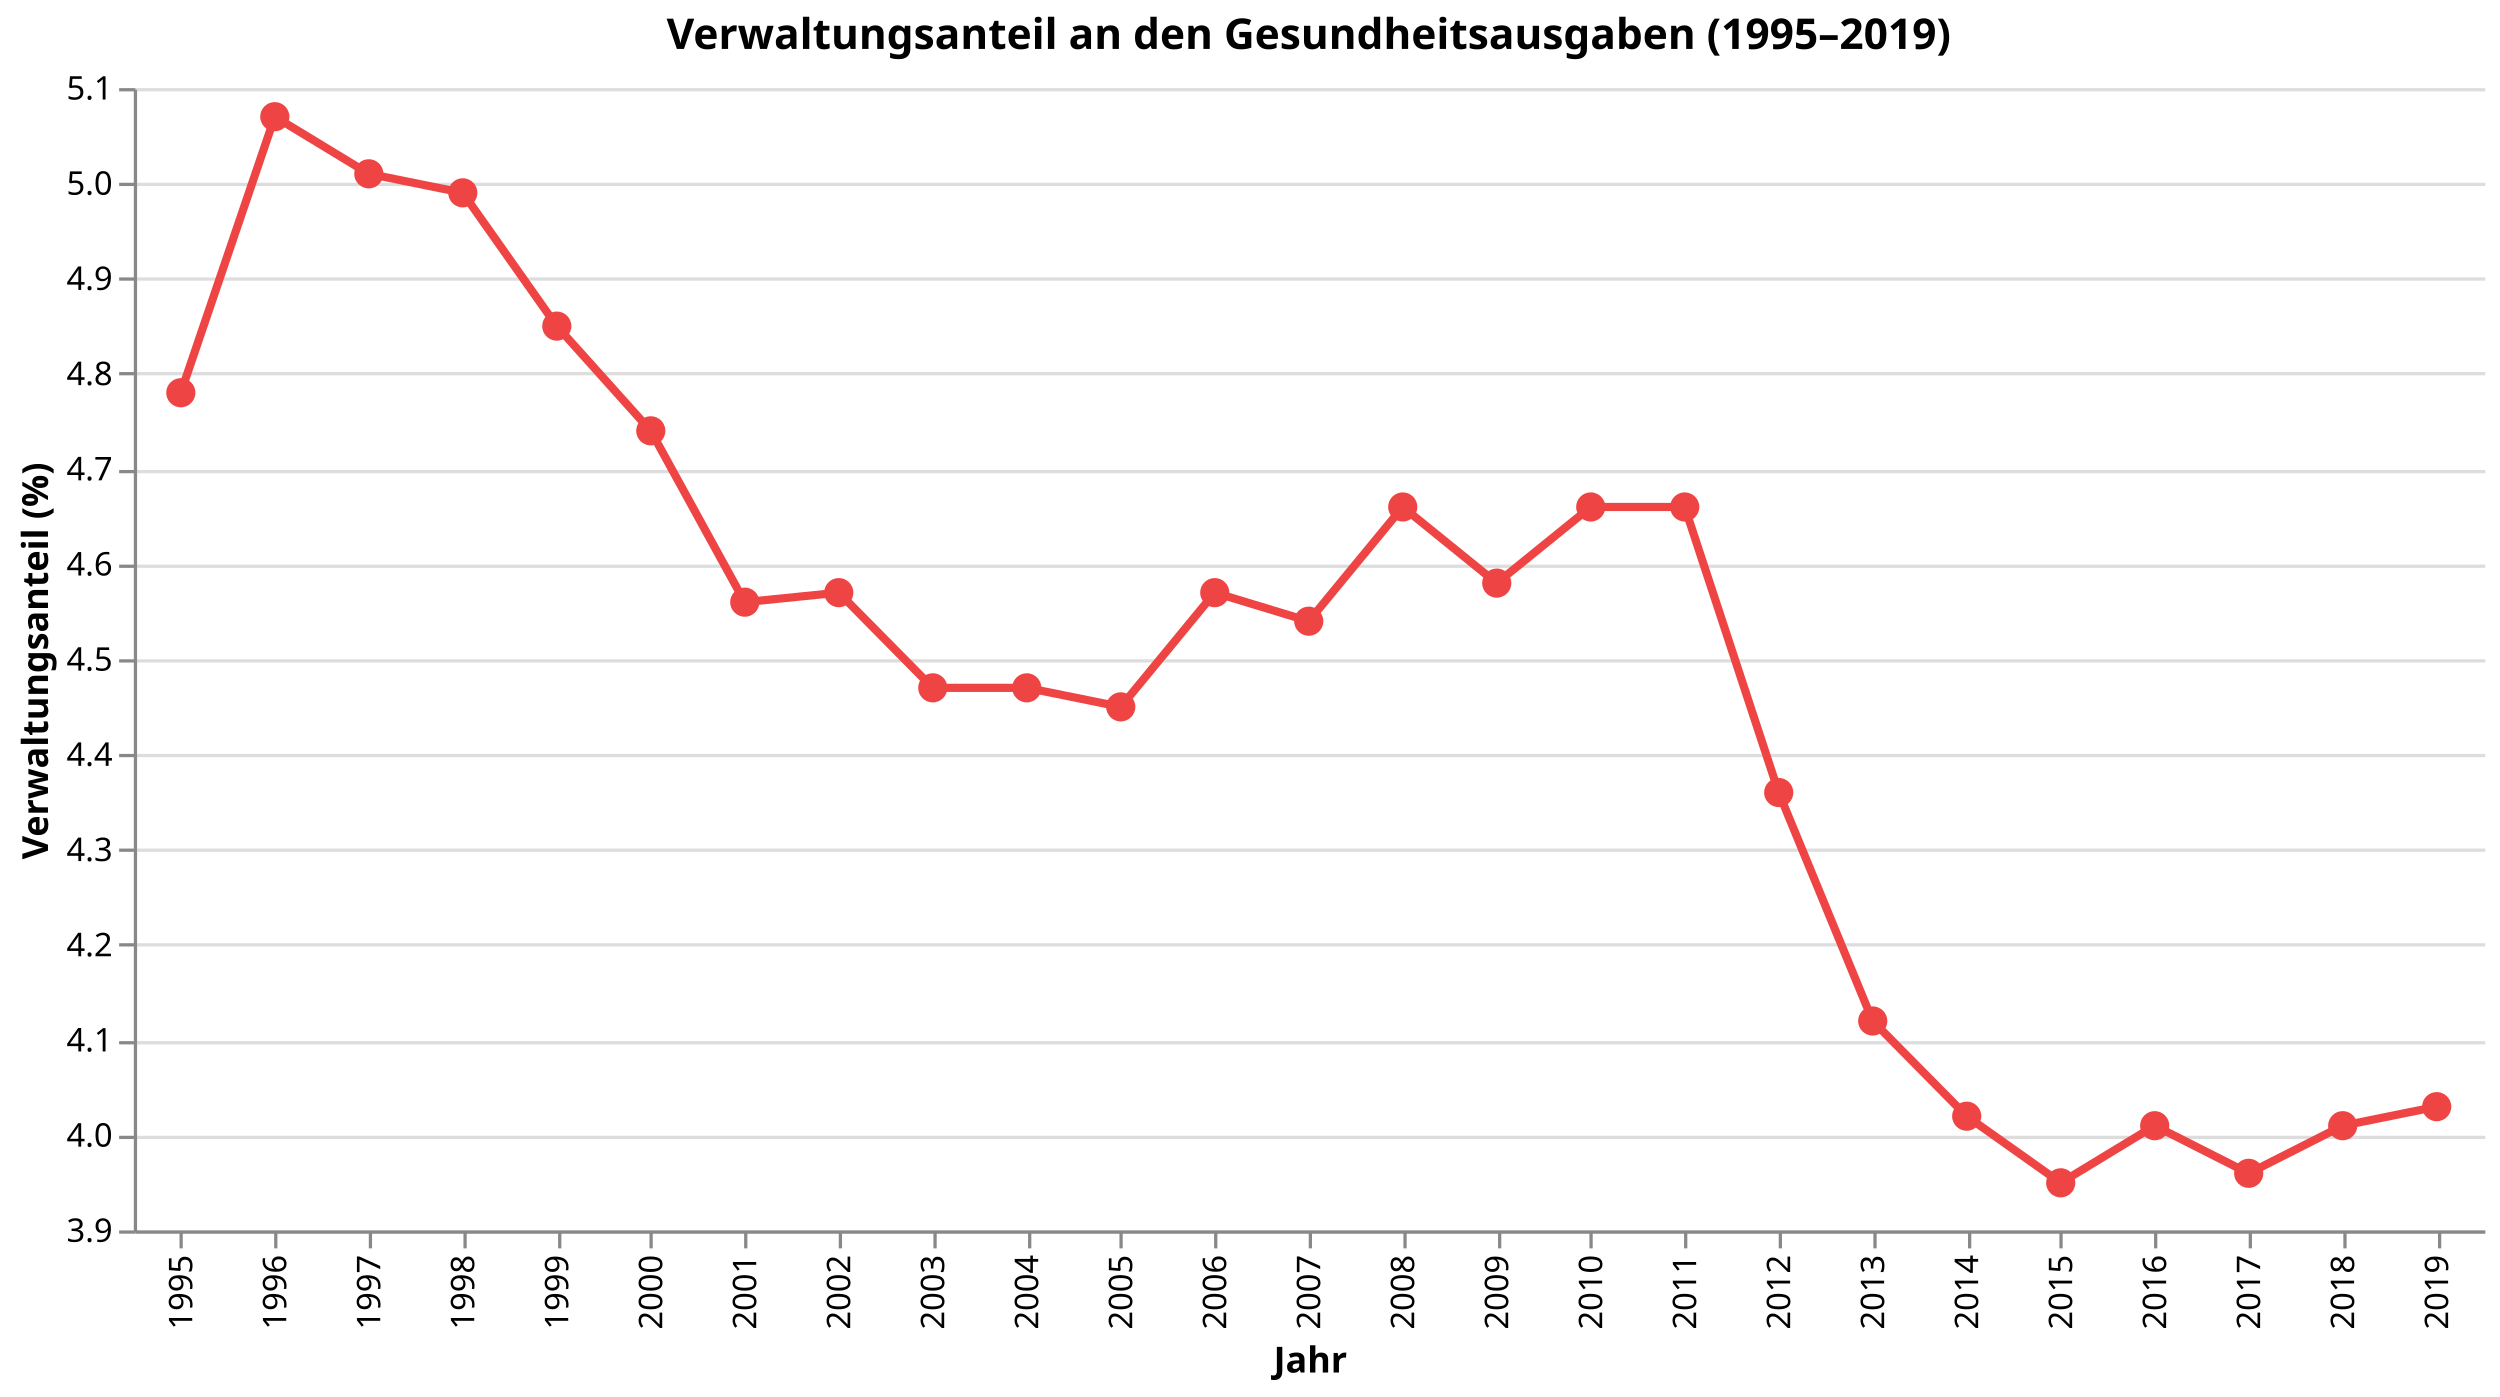
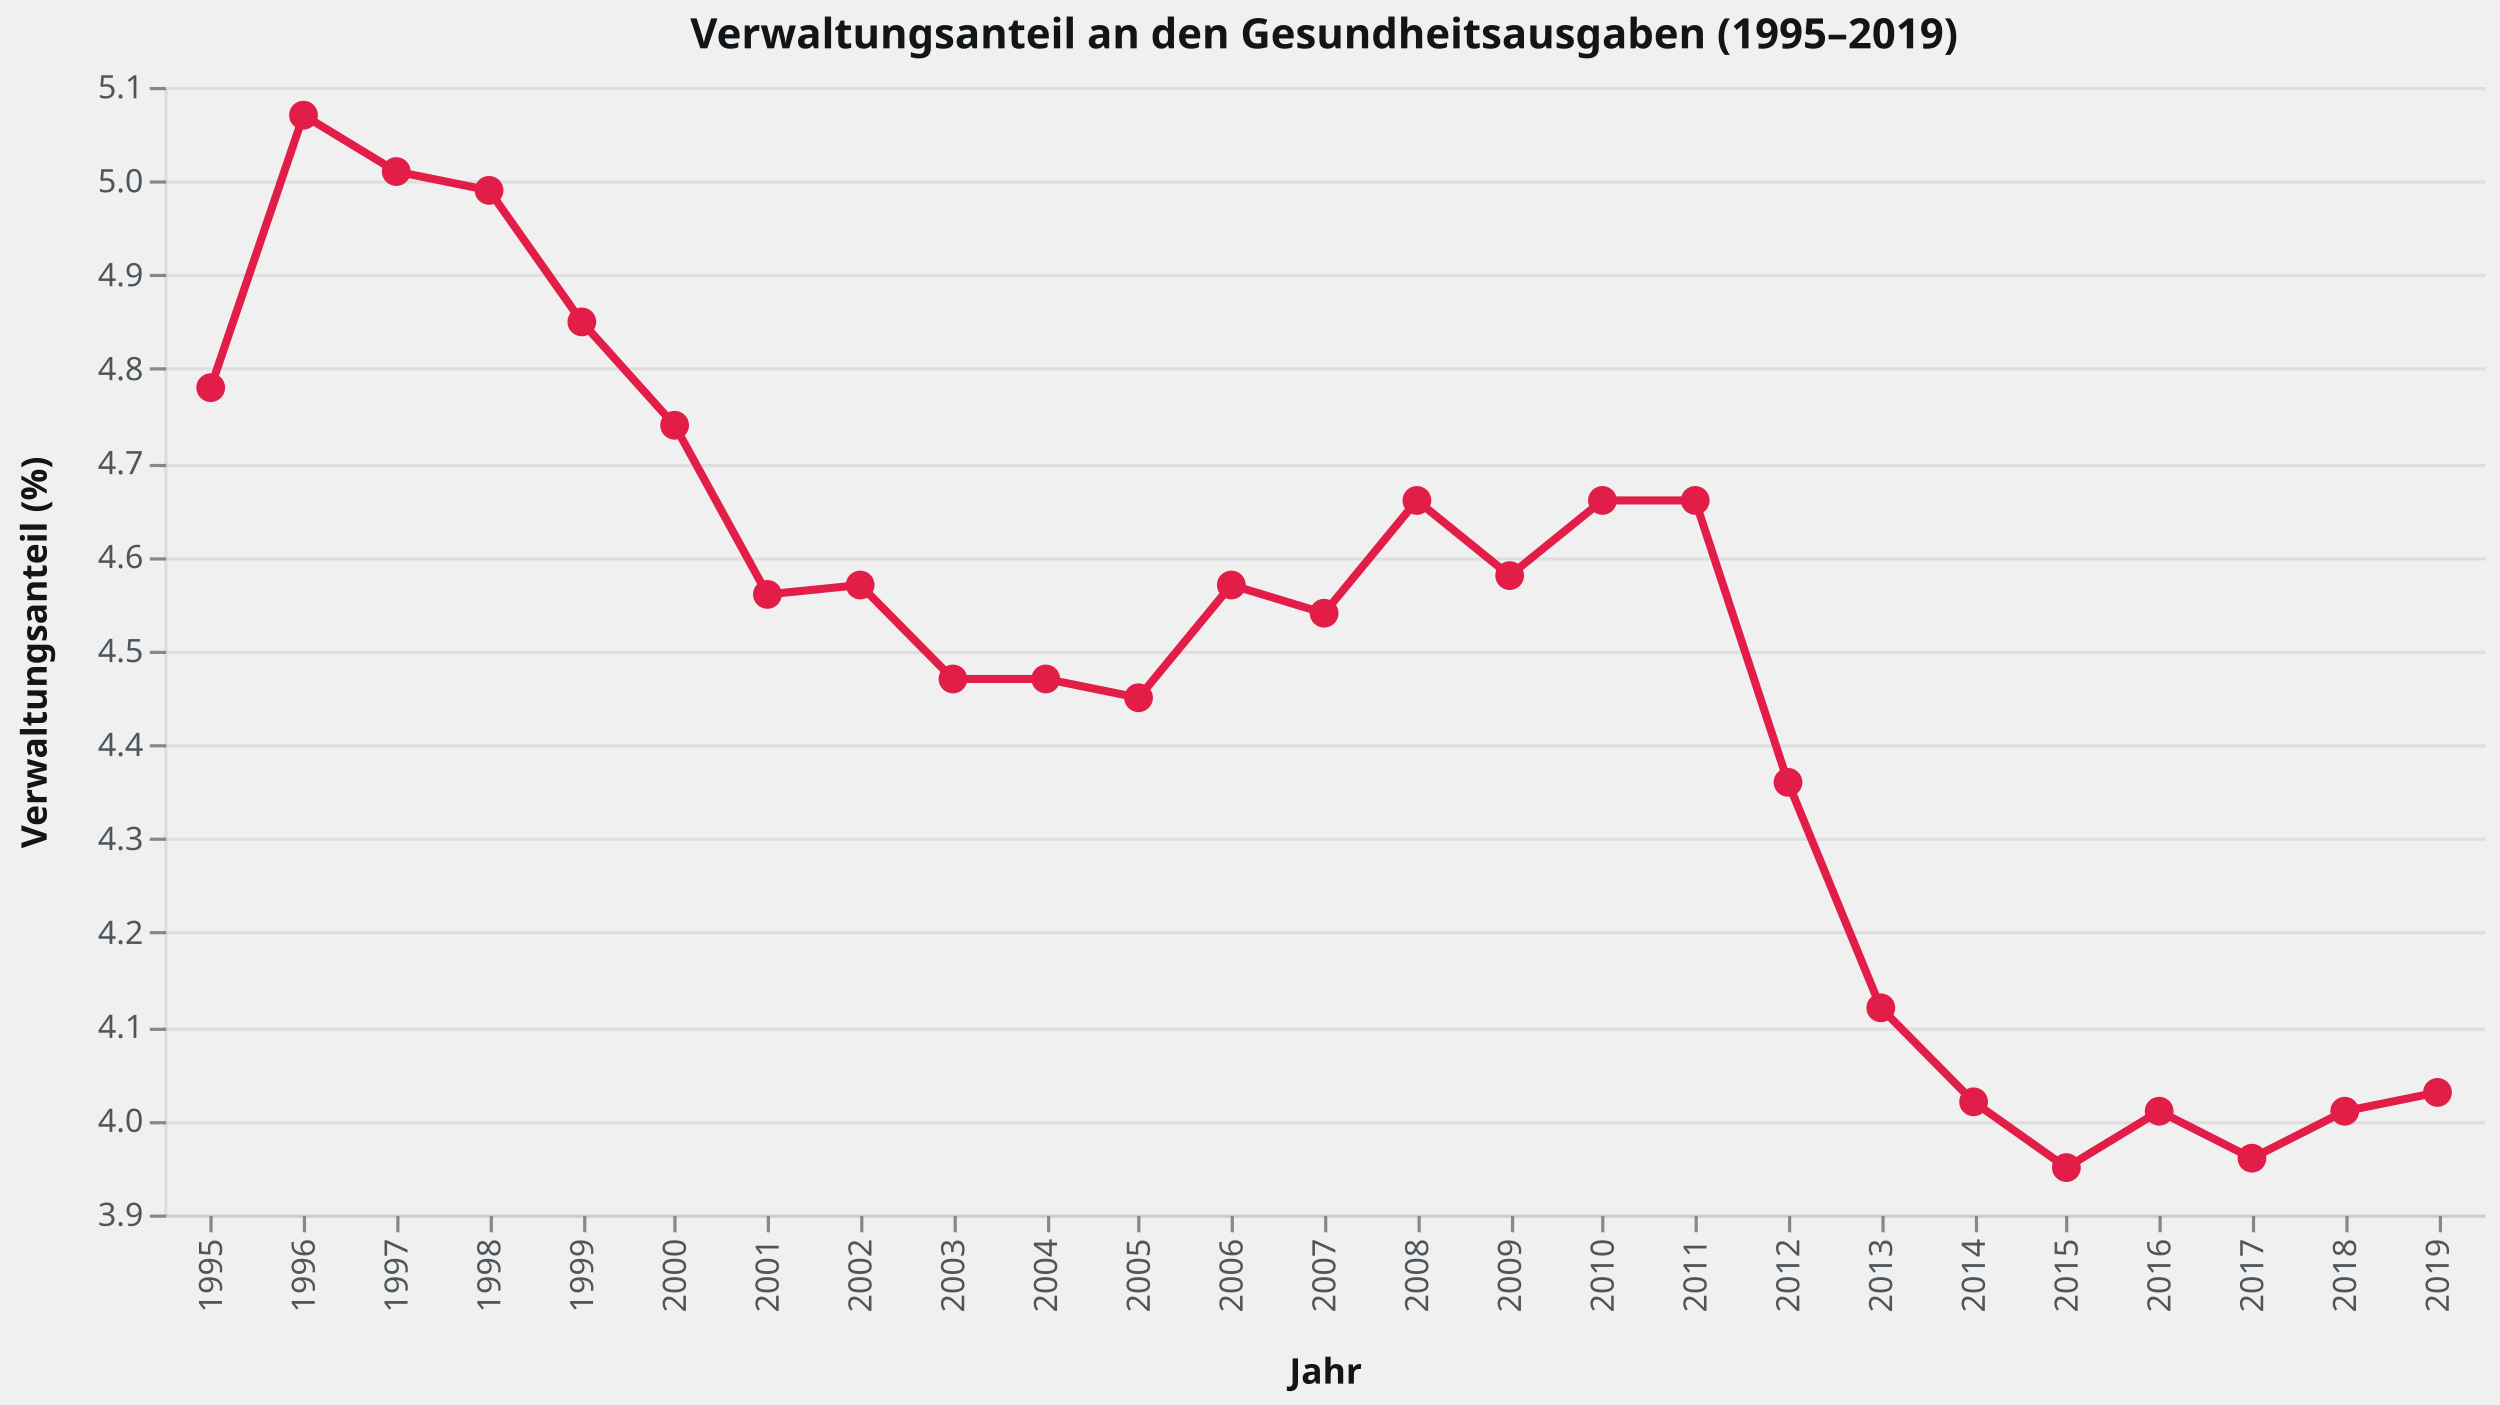
- <svg xmlns="http://www.w3.org/2000/svg" version="1.1" class="marks" width="766" height="428" viewBox="0 0 766 428">
-   <rect width="766" height="428" fill="white" />
-   <g fill="none" stroke-miterlimit="10" transform="translate(41,27)">
+ <svg xmlns="http://www.w3.org/2000/svg" version="1.1" class="marks" width="776" height="436" viewBox="0 0 776 436">
+   <g fill="none" stroke-miterlimit="10" transform="translate(51,27)">
    <g class="mark-group role-frame root" role="graphics-object" aria-roledescription="group mark container">
      <g transform="translate(0,0)">
        <path class="background" aria-hidden="true" d="M0.5,0.5h720v350h-720Z" />
        <g>
          <g class="mark-group role-axis" aria-hidden="true">
            <g transform="translate(0.5,0.5)">
              <path class="background" aria-hidden="true" d="M0,0h0v0h0Z" pointer-events="none" />
              <g>
                <g class="mark-rule role-axis-grid" pointer-events="none">
-                   <line transform="translate(0,350)" x2="720" y2="0" stroke="#ddd" stroke-width="1" opacity="1" />
-                   <line transform="translate(0,321)" x2="720" y2="0" stroke="#ddd" stroke-width="1" opacity="1" />
-                   <line transform="translate(0,292)" x2="720" y2="0" stroke="#ddd" stroke-width="1" opacity="1" />
-                   <line transform="translate(0,262)" x2="720" y2="0" stroke="#ddd" stroke-width="1" opacity="1" />
-                   <line transform="translate(0,233)" x2="720" y2="0" stroke="#ddd" stroke-width="1" opacity="1" />
-                   <line transform="translate(0,204)" x2="720" y2="0" stroke="#ddd" stroke-width="1" opacity="1" />
-                   <line transform="translate(0,175)" x2="720" y2="0" stroke="#ddd" stroke-width="1" opacity="1" />
-                   <line transform="translate(0,146)" x2="720" y2="0" stroke="#ddd" stroke-width="1" opacity="1" />
-                   <line transform="translate(0,117)" x2="720" y2="0" stroke="#ddd" stroke-width="1" opacity="1" />
-                   <line transform="translate(0,87)" x2="720" y2="0" stroke="#ddd" stroke-width="1" opacity="1" />
-                   <line transform="translate(0,58)" x2="720" y2="0" stroke="#ddd" stroke-width="1" opacity="1" />
-                   <line transform="translate(0,29)" x2="720" y2="0" stroke="#ddd" stroke-width="1" opacity="1" />
-                   <line transform="translate(0,0)" x2="720" y2="0" stroke="#ddd" stroke-width="1" opacity="1" />
+                   <line transform="translate(0,350)" x2="720" y2="0" stroke="rgba(18,21,23,0.08)" stroke-width="1" opacity="1" />
+                   <line transform="translate(0,321)" x2="720" y2="0" stroke="rgba(18,21,23,0.08)" stroke-width="1" opacity="1" />
+                   <line transform="translate(0,292)" x2="720" y2="0" stroke="rgba(18,21,23,0.08)" stroke-width="1" opacity="1" />
+                   <line transform="translate(0,262)" x2="720" y2="0" stroke="rgba(18,21,23,0.08)" stroke-width="1" opacity="1" />
+                   <line transform="translate(0,233)" x2="720" y2="0" stroke="rgba(18,21,23,0.08)" stroke-width="1" opacity="1" />
+                   <line transform="translate(0,204)" x2="720" y2="0" stroke="rgba(18,21,23,0.08)" stroke-width="1" opacity="1" />
+                   <line transform="translate(0,175)" x2="720" y2="0" stroke="rgba(18,21,23,0.08)" stroke-width="1" opacity="1" />
+                   <line transform="translate(0,146)" x2="720" y2="0" stroke="rgba(18,21,23,0.08)" stroke-width="1" opacity="1" />
+                   <line transform="translate(0,117)" x2="720" y2="0" stroke="rgba(18,21,23,0.08)" stroke-width="1" opacity="1" />
+                   <line transform="translate(0,87)" x2="720" y2="0" stroke="rgba(18,21,23,0.08)" stroke-width="1" opacity="1" />
+                   <line transform="translate(0,58)" x2="720" y2="0" stroke="rgba(18,21,23,0.08)" stroke-width="1" opacity="1" />
+                   <line transform="translate(0,29)" x2="720" y2="0" stroke="rgba(18,21,23,0.08)" stroke-width="1" opacity="1" />
+                   <line transform="translate(0,0)" x2="720" y2="0" stroke="rgba(18,21,23,0.08)" stroke-width="1" opacity="1" />
                </g>
              </g>
              <path class="foreground" aria-hidden="true" d="" pointer-events="none" display="none" />
            </g>
          </g>
          <g class="mark-group role-axis" role="graphics-symbol" aria-roledescription="axis" aria-label="X-axis titled 'Jahr' for a discrete scale with 25 values: 1995, 1996, 1997, 1998, 1999, ending with 2019">
            <g transform="translate(0.5,350.5)">
              <path class="background" aria-hidden="true" d="M0,0h0v0h0Z" pointer-events="none" />
              <g>
                <g class="mark-rule role-axis-tick" pointer-events="none">
                  <line transform="translate(14,0)" x2="0" y2="5" stroke="#888" stroke-width="1" opacity="1" />
                  <line transform="translate(43,0)" x2="0" y2="5" stroke="#888" stroke-width="1" opacity="1" />
                  <line transform="translate(72,0)" x2="0" y2="5" stroke="#888" stroke-width="1" opacity="1" />
                  <line transform="translate(101,0)" x2="0" y2="5" stroke="#888" stroke-width="1" opacity="1" />
                  <line transform="translate(130,0)" x2="0" y2="5" stroke="#888" stroke-width="1" opacity="1" />
                  <line transform="translate(158,0)" x2="0" y2="5" stroke="#888" stroke-width="1" opacity="1" />
                  <line transform="translate(187,0)" x2="0" y2="5" stroke="#888" stroke-width="1" opacity="1" />
                  <line transform="translate(216,0)" x2="0" y2="5" stroke="#888" stroke-width="1" opacity="1" />
                  <line transform="translate(245,0)" x2="0" y2="5" stroke="#888" stroke-width="1" opacity="1" />
                  <line transform="translate(274,0)" x2="0" y2="5" stroke="#888" stroke-width="1" opacity="1" />
                  <line transform="translate(302,0)" x2="0" y2="5" stroke="#888" stroke-width="1" opacity="1" />
                  <line transform="translate(331,0)" x2="0" y2="5" stroke="#888" stroke-width="1" opacity="1" />
                  <line transform="translate(360,0)" x2="0" y2="5" stroke="#888" stroke-width="1" opacity="1" />
                  <line transform="translate(389,0)" x2="0" y2="5" stroke="#888" stroke-width="1" opacity="1" />
                  <line transform="translate(418,0)" x2="0" y2="5" stroke="#888" stroke-width="1" opacity="1" />
                  <line transform="translate(446,0)" x2="0" y2="5" stroke="#888" stroke-width="1" opacity="1" />
                  <line transform="translate(475,0)" x2="0" y2="5" stroke="#888" stroke-width="1" opacity="1" />
                  <line transform="translate(504,0)" x2="0" y2="5" stroke="#888" stroke-width="1" opacity="1" />
                  <line transform="translate(533,0)" x2="0" y2="5" stroke="#888" stroke-width="1" opacity="1" />
                  <line transform="translate(562,0)" x2="0" y2="5" stroke="#888" stroke-width="1" opacity="1" />
                  <line transform="translate(590,0)" x2="0" y2="5" stroke="#888" stroke-width="1" opacity="1" />
                  <line transform="translate(619,0)" x2="0" y2="5" stroke="#888" stroke-width="1" opacity="1" />
                  <line transform="translate(648,0)" x2="0" y2="5" stroke="#888" stroke-width="1" opacity="1" />
                  <line transform="translate(677,0)" x2="0" y2="5" stroke="#888" stroke-width="1" opacity="1" />
                  <line transform="translate(706,0)" x2="0" y2="5" stroke="#888" stroke-width="1" opacity="1" />
                </g>
                <g class="mark-text role-axis-label" pointer-events="none">
-                   <text text-anchor="end" transform="translate(14.4,7) rotate(270) translate(0,3)" font-family="Switzer, system-ui, sans-serif" font-size="10px" fill="#000" opacity="1">1995</text>
-                   <text text-anchor="end" transform="translate(43.2,7) rotate(270) translate(0,3)" font-family="Switzer, system-ui, sans-serif" font-size="10px" fill="#000" opacity="1">1996</text>
-                   <text text-anchor="end" transform="translate(72,7) rotate(270) translate(0,3)" font-family="Switzer, system-ui, sans-serif" font-size="10px" fill="#000" opacity="1">1997</text>
-                   <text text-anchor="end" transform="translate(100.8,7) rotate(270) translate(0,3)" font-family="Switzer, system-ui, sans-serif" font-size="10px" fill="#000" opacity="1">1998</text>
-                   <text text-anchor="end" transform="translate(129.6,7) rotate(270) translate(0,3)" font-family="Switzer, system-ui, sans-serif" font-size="10px" fill="#000" opacity="1">1999</text>
-                   <text text-anchor="end" transform="translate(158.4,7) rotate(270) translate(0,3)" font-family="Switzer, system-ui, sans-serif" font-size="10px" fill="#000" opacity="1">2000</text>
-                   <text text-anchor="end" transform="translate(187.2,7) rotate(270) translate(0,3)" font-family="Switzer, system-ui, sans-serif" font-size="10px" fill="#000" opacity="1">2001</text>
-                   <text text-anchor="end" transform="translate(216,7) rotate(270) translate(0,3)" font-family="Switzer, system-ui, sans-serif" font-size="10px" fill="#000" opacity="1">2002</text>
-                   <text text-anchor="end" transform="translate(244.8,7) rotate(270) translate(0,3)" font-family="Switzer, system-ui, sans-serif" font-size="10px" fill="#000" opacity="1">2003</text>
-                   <text text-anchor="end" transform="translate(273.6,7) rotate(270) translate(0,3)" font-family="Switzer, system-ui, sans-serif" font-size="10px" fill="#000" opacity="1">2004</text>
-                   <text text-anchor="end" transform="translate(302.4,7) rotate(270) translate(0,3)" font-family="Switzer, system-ui, sans-serif" font-size="10px" fill="#000" opacity="1">2005</text>
-                   <text text-anchor="end" transform="translate(331.2,7) rotate(270) translate(0,3)" font-family="Switzer, system-ui, sans-serif" font-size="10px" fill="#000" opacity="1">2006</text>
-                   <text text-anchor="end" transform="translate(360,7) rotate(270) translate(0,3)" font-family="Switzer, system-ui, sans-serif" font-size="10px" fill="#000" opacity="1">2007</text>
-                   <text text-anchor="end" transform="translate(388.8,7) rotate(270) translate(0,3)" font-family="Switzer, system-ui, sans-serif" font-size="10px" fill="#000" opacity="1">2008</text>
-                   <text text-anchor="end" transform="translate(417.6,7) rotate(270) translate(0,3)" font-family="Switzer, system-ui, sans-serif" font-size="10px" fill="#000" opacity="1">2009</text>
-                   <text text-anchor="end" transform="translate(446.4,7) rotate(270) translate(0,3)" font-family="Switzer, system-ui, sans-serif" font-size="10px" fill="#000" opacity="1">2010</text>
-                   <text text-anchor="end" transform="translate(475.2,7) rotate(270) translate(0,3)" font-family="Switzer, system-ui, sans-serif" font-size="10px" fill="#000" opacity="1">2011</text>
-                   <text text-anchor="end" transform="translate(504,7) rotate(270) translate(0,3)" font-family="Switzer, system-ui, sans-serif" font-size="10px" fill="#000" opacity="1">2012</text>
-                   <text text-anchor="end" transform="translate(532.8,7) rotate(270) translate(0,3)" font-family="Switzer, system-ui, sans-serif" font-size="10px" fill="#000" opacity="1">2013</text>
-                   <text text-anchor="end" transform="translate(561.6,7) rotate(270) translate(0,3)" font-family="Switzer, system-ui, sans-serif" font-size="10px" fill="#000" opacity="1">2014</text>
-                   <text text-anchor="end" transform="translate(590.4,7) rotate(270) translate(0,3)" font-family="Switzer, system-ui, sans-serif" font-size="10px" fill="#000" opacity="1">2015</text>
-                   <text text-anchor="end" transform="translate(619.2,7) rotate(270) translate(0,3)" font-family="Switzer, system-ui, sans-serif" font-size="10px" fill="#000" opacity="1">2016</text>
-                   <text text-anchor="end" transform="translate(648,7) rotate(270) translate(0,3)" font-family="Switzer, system-ui, sans-serif" font-size="10px" fill="#000" opacity="1">2017</text>
-                   <text text-anchor="end" transform="translate(676.8,7) rotate(270) translate(0,3)" font-family="Switzer, system-ui, sans-serif" font-size="10px" fill="#000" opacity="1">2018</text>
-                   <text text-anchor="end" transform="translate(705.6,7) rotate(270) translate(0,3)" font-family="Switzer, system-ui, sans-serif" font-size="10px" fill="#000" opacity="1">2019</text>
+                   <text text-anchor="end" transform="translate(14.4,7) rotate(270) translate(0,3)" font-family="Switzer, system-ui, sans-serif" font-size="10px" fill="#4f565b" opacity="1">1995</text>
+                   <text text-anchor="end" transform="translate(43.2,7) rotate(270) translate(0,3)" font-family="Switzer, system-ui, sans-serif" font-size="10px" fill="#4f565b" opacity="1">1996</text>
+                   <text text-anchor="end" transform="translate(72,7) rotate(270) translate(0,3)" font-family="Switzer, system-ui, sans-serif" font-size="10px" fill="#4f565b" opacity="1">1997</text>
+                   <text text-anchor="end" transform="translate(100.8,7) rotate(270) translate(0,3)" font-family="Switzer, system-ui, sans-serif" font-size="10px" fill="#4f565b" opacity="1">1998</text>
+                   <text text-anchor="end" transform="translate(129.6,7) rotate(270) translate(0,3)" font-family="Switzer, system-ui, sans-serif" font-size="10px" fill="#4f565b" opacity="1">1999</text>
+                   <text text-anchor="end" transform="translate(158.4,7) rotate(270) translate(0,3)" font-family="Switzer, system-ui, sans-serif" font-size="10px" fill="#4f565b" opacity="1">2000</text>
+                   <text text-anchor="end" transform="translate(187.2,7) rotate(270) translate(0,3)" font-family="Switzer, system-ui, sans-serif" font-size="10px" fill="#4f565b" opacity="1">2001</text>
+                   <text text-anchor="end" transform="translate(216,7) rotate(270) translate(0,3)" font-family="Switzer, system-ui, sans-serif" font-size="10px" fill="#4f565b" opacity="1">2002</text>
+                   <text text-anchor="end" transform="translate(244.8,7) rotate(270) translate(0,3)" font-family="Switzer, system-ui, sans-serif" font-size="10px" fill="#4f565b" opacity="1">2003</text>
+                   <text text-anchor="end" transform="translate(273.6,7) rotate(270) translate(0,3)" font-family="Switzer, system-ui, sans-serif" font-size="10px" fill="#4f565b" opacity="1">2004</text>
+                   <text text-anchor="end" transform="translate(302.4,7) rotate(270) translate(0,3)" font-family="Switzer, system-ui, sans-serif" font-size="10px" fill="#4f565b" opacity="1">2005</text>
+                   <text text-anchor="end" transform="translate(331.2,7) rotate(270) translate(0,3)" font-family="Switzer, system-ui, sans-serif" font-size="10px" fill="#4f565b" opacity="1">2006</text>
+                   <text text-anchor="end" transform="translate(360,7) rotate(270) translate(0,3)" font-family="Switzer, system-ui, sans-serif" font-size="10px" fill="#4f565b" opacity="1">2007</text>
+                   <text text-anchor="end" transform="translate(388.8,7) rotate(270) translate(0,3)" font-family="Switzer, system-ui, sans-serif" font-size="10px" fill="#4f565b" opacity="1">2008</text>
+                   <text text-anchor="end" transform="translate(417.6,7) rotate(270) translate(0,3)" font-family="Switzer, system-ui, sans-serif" font-size="10px" fill="#4f565b" opacity="1">2009</text>
+                   <text text-anchor="end" transform="translate(446.4,7) rotate(270) translate(0,3)" font-family="Switzer, system-ui, sans-serif" font-size="10px" fill="#4f565b" opacity="1">2010</text>
+                   <text text-anchor="end" transform="translate(475.2,7) rotate(270) translate(0,3)" font-family="Switzer, system-ui, sans-serif" font-size="10px" fill="#4f565b" opacity="1">2011</text>
+                   <text text-anchor="end" transform="translate(504,7) rotate(270) translate(0,3)" font-family="Switzer, system-ui, sans-serif" font-size="10px" fill="#4f565b" opacity="1">2012</text>
+                   <text text-anchor="end" transform="translate(532.8,7) rotate(270) translate(0,3)" font-family="Switzer, system-ui, sans-serif" font-size="10px" fill="#4f565b" opacity="1">2013</text>
+                   <text text-anchor="end" transform="translate(561.6,7) rotate(270) translate(0,3)" font-family="Switzer, system-ui, sans-serif" font-size="10px" fill="#4f565b" opacity="1">2014</text>
+                   <text text-anchor="end" transform="translate(590.4,7) rotate(270) translate(0,3)" font-family="Switzer, system-ui, sans-serif" font-size="10px" fill="#4f565b" opacity="1">2015</text>
+                   <text text-anchor="end" transform="translate(619.2,7) rotate(270) translate(0,3)" font-family="Switzer, system-ui, sans-serif" font-size="10px" fill="#4f565b" opacity="1">2016</text>
+                   <text text-anchor="end" transform="translate(648,7) rotate(270) translate(0,3)" font-family="Switzer, system-ui, sans-serif" font-size="10px" fill="#4f565b" opacity="1">2017</text>
+                   <text text-anchor="end" transform="translate(676.8,7) rotate(270) translate(0,3)" font-family="Switzer, system-ui, sans-serif" font-size="10px" fill="#4f565b" opacity="1">2018</text>
+                   <text text-anchor="end" transform="translate(705.6,7) rotate(270) translate(0,3)" font-family="Switzer, system-ui, sans-serif" font-size="10px" fill="#4f565b" opacity="1">2019</text>
                </g>
                <g class="mark-rule role-axis-domain" pointer-events="none">
-                   <line transform="translate(0,0)" x2="720" y2="0" stroke="#888" stroke-width="1" opacity="1" />
+                   <line transform="translate(0,0)" x2="720" y2="0" stroke="rgba(0,0,0,0.08)" stroke-width="1" opacity="1" />
                </g>
                <g class="mark-text role-axis-title" pointer-events="none">
-                   <text text-anchor="middle" transform="translate(360,43.04)" font-family="Switzer, system-ui, sans-serif" font-size="11px" font-weight="bold" fill="#000" opacity="1">Jahr</text>
+                   <text text-anchor="middle" transform="translate(360,52)" font-family="Switzer, system-ui, sans-serif" font-size="11px" font-weight="bold" fill="#121517" opacity="1">Jahr</text>
                </g>
              </g>
              <path class="foreground" aria-hidden="true" d="" pointer-events="none" display="none" />
            </g>
          </g>
          <g class="mark-group role-axis" role="graphics-symbol" aria-roledescription="axis" aria-label="Y-axis titled 'Verwaltungsanteil (%)' for a linear scale with values from 3.9 to 5.1">
            <g transform="translate(0.5,0.5)">
              <path class="background" aria-hidden="true" d="M0,0h0v0h0Z" pointer-events="none" />
              <g>
                <g class="mark-rule role-axis-tick" pointer-events="none">
                  <line transform="translate(0,350)" x2="-5" y2="0" stroke="#888" stroke-width="1" opacity="1" />
                  <line transform="translate(0,321)" x2="-5" y2="0" stroke="#888" stroke-width="1" opacity="1" />
                  <line transform="translate(0,292)" x2="-5" y2="0" stroke="#888" stroke-width="1" opacity="1" />
                  <line transform="translate(0,262)" x2="-5" y2="0" stroke="#888" stroke-width="1" opacity="1" />
                  <line transform="translate(0,233)" x2="-5" y2="0" stroke="#888" stroke-width="1" opacity="1" />
                  <line transform="translate(0,204)" x2="-5" y2="0" stroke="#888" stroke-width="1" opacity="1" />
                  <line transform="translate(0,175)" x2="-5" y2="0" stroke="#888" stroke-width="1" opacity="1" />
                  <line transform="translate(0,146)" x2="-5" y2="0" stroke="#888" stroke-width="1" opacity="1" />
                  <line transform="translate(0,117)" x2="-5" y2="0" stroke="#888" stroke-width="1" opacity="1" />
                  <line transform="translate(0,87)" x2="-5" y2="0" stroke="#888" stroke-width="1" opacity="1" />
                  <line transform="translate(0,58)" x2="-5" y2="0" stroke="#888" stroke-width="1" opacity="1" />
                  <line transform="translate(0,29)" x2="-5" y2="0" stroke="#888" stroke-width="1" opacity="1" />
                  <line transform="translate(0,0)" x2="-5" y2="0" stroke="#888" stroke-width="1" opacity="1" />
                </g>
                <g class="mark-text role-axis-label" pointer-events="none">
-                   <text text-anchor="end" transform="translate(-7,353)" font-family="Switzer, system-ui, sans-serif" font-size="10px" fill="#000" opacity="1">3.9</text>
-                   <text text-anchor="end" transform="translate(-7,323.8333)" font-family="Switzer, system-ui, sans-serif" font-size="10px" fill="#000" opacity="1">4.0</text>
-                   <text text-anchor="end" transform="translate(-7,294.6667)" font-family="Switzer, system-ui, sans-serif" font-size="10px" fill="#000" opacity="1">4.1</text>
-                   <text text-anchor="end" transform="translate(-7,265.5)" font-family="Switzer, system-ui, sans-serif" font-size="10px" fill="#000" opacity="1">4.2</text>
-                   <text text-anchor="end" transform="translate(-7,236.3333)" font-family="Switzer, system-ui, sans-serif" font-size="10px" fill="#000" opacity="1">4.3</text>
-                   <text text-anchor="end" transform="translate(-7,207.1667)" font-family="Switzer, system-ui, sans-serif" font-size="10px" fill="#000" opacity="1">4.4</text>
-                   <text text-anchor="end" transform="translate(-7,178)" font-family="Switzer, system-ui, sans-serif" font-size="10px" fill="#000" opacity="1">4.5</text>
-                   <text text-anchor="end" transform="translate(-7,148.8333)" font-family="Switzer, system-ui, sans-serif" font-size="10px" fill="#000" opacity="1">4.6</text>
-                   <text text-anchor="end" transform="translate(-7,119.6667)" font-family="Switzer, system-ui, sans-serif" font-size="10px" fill="#000" opacity="1">4.7</text>
-                   <text text-anchor="end" transform="translate(-7,90.5)" font-family="Switzer, system-ui, sans-serif" font-size="10px" fill="#000" opacity="1">4.8</text>
-                   <text text-anchor="end" transform="translate(-7,61.33333)" font-family="Switzer, system-ui, sans-serif" font-size="10px" fill="#000" opacity="1">4.9</text>
-                   <text text-anchor="end" transform="translate(-7,32.16667)" font-family="Switzer, system-ui, sans-serif" font-size="10px" fill="#000" opacity="1">5.0</text>
-                   <text text-anchor="end" transform="translate(-7,3)" font-family="Switzer, system-ui, sans-serif" font-size="10px" fill="#000" opacity="1">5.1</text>
+                   <text text-anchor="end" transform="translate(-7,353)" font-family="Switzer, system-ui, sans-serif" font-size="10px" fill="#4f565b" opacity="1">3.9</text>
+                   <text text-anchor="end" transform="translate(-7,323.8333)" font-family="Switzer, system-ui, sans-serif" font-size="10px" fill="#4f565b" opacity="1">4.0</text>
+                   <text text-anchor="end" transform="translate(-7,294.6667)" font-family="Switzer, system-ui, sans-serif" font-size="10px" fill="#4f565b" opacity="1">4.1</text>
+                   <text text-anchor="end" transform="translate(-7,265.5)" font-family="Switzer, system-ui, sans-serif" font-size="10px" fill="#4f565b" opacity="1">4.2</text>
+                   <text text-anchor="end" transform="translate(-7,236.3333)" font-family="Switzer, system-ui, sans-serif" font-size="10px" fill="#4f565b" opacity="1">4.3</text>
+                   <text text-anchor="end" transform="translate(-7,207.1667)" font-family="Switzer, system-ui, sans-serif" font-size="10px" fill="#4f565b" opacity="1">4.4</text>
+                   <text text-anchor="end" transform="translate(-7,178)" font-family="Switzer, system-ui, sans-serif" font-size="10px" fill="#4f565b" opacity="1">4.5</text>
+                   <text text-anchor="end" transform="translate(-7,148.8333)" font-family="Switzer, system-ui, sans-serif" font-size="10px" fill="#4f565b" opacity="1">4.6</text>
+                   <text text-anchor="end" transform="translate(-7,119.6667)" font-family="Switzer, system-ui, sans-serif" font-size="10px" fill="#4f565b" opacity="1">4.7</text>
+                   <text text-anchor="end" transform="translate(-7,90.5)" font-family="Switzer, system-ui, sans-serif" font-size="10px" fill="#4f565b" opacity="1">4.8</text>
+                   <text text-anchor="end" transform="translate(-7,61.33333)" font-family="Switzer, system-ui, sans-serif" font-size="10px" fill="#4f565b" opacity="1">4.9</text>
+                   <text text-anchor="end" transform="translate(-7,32.16667)" font-family="Switzer, system-ui, sans-serif" font-size="10px" fill="#4f565b" opacity="1">5.0</text>
+                   <text text-anchor="end" transform="translate(-7,3)" font-family="Switzer, system-ui, sans-serif" font-size="10px" fill="#4f565b" opacity="1">5.1</text>
                </g>
                <g class="mark-rule role-axis-domain" pointer-events="none">
-                   <line transform="translate(0,350)" x2="0" y2="-350" stroke="#888" stroke-width="1" opacity="1" />
+                   <line transform="translate(0,350)" x2="0" y2="-350" stroke="rgba(0,0,0,0.08)" stroke-width="1" opacity="1" />
                </g>
                <g class="mark-text role-axis-title" pointer-events="none">
-                   <text text-anchor="middle" transform="translate(-24.8,175) rotate(-90) translate(0,-2)" font-family="Switzer, system-ui, sans-serif" font-size="11px" font-weight="bold" fill="#000" opacity="1">Verwaltungsanteil (%)</text>
+                   <text text-anchor="middle" transform="translate(-35,175) rotate(-90) translate(0,-2)" font-family="Switzer, system-ui, sans-serif" font-size="11px" font-weight="bold" fill="#121517" opacity="1">Verwaltungsanteil (%)</text>
                </g>
              </g>
              <path class="foreground" aria-hidden="true" d="" pointer-events="none" display="none" />
            </g>
          </g>
          <g class="mark-line role-mark layer_0_marks" role="graphics-object" aria-roledescription="line mark container">
-             <path aria-label="Jahr: 1995; Verwaltungsanteil (%): 4.78" role="graphics-symbol" aria-roledescription="line mark" d="M14.4,93.333L43.2,8.75L72,26.25L100.8,32.083L129.6,72.917L158.4,105L187.2,157.5L216,154.583L244.8,183.75L273.6,183.75L302.4,189.583L331.2,154.583L360,163.333L388.8,128.333L417.6,151.667L446.4,128.333L475.2,128.333L504,215.833L532.8,285.833L561.6,315L590.4,335.417L619.2,317.917L648,332.5L676.8,317.917L705.6,312.083" stroke="#ef4444" stroke-width="2.5" />
+             <path aria-label="Jahr: 1995; Verwaltungsanteil (%): 4.78" role="graphics-symbol" aria-roledescription="line mark" d="M14.4,93.333L43.2,8.75L72,26.25L100.8,32.083L129.6,72.917L158.4,105L187.2,157.5L216,154.583L244.8,183.75L273.6,183.75L302.4,189.583L331.2,154.583L360,163.333L388.8,128.333L417.6,151.667L446.4,128.333L475.2,128.333L504,215.833L532.8,285.833L561.6,315L590.4,335.417L619.2,317.917L648,332.5L676.8,317.917L705.6,312.083" stroke="#e11d48" stroke-width="2.5" />
          </g>
          <g class="mark-symbol role-mark layer_1_marks" role="graphics-object" aria-roledescription="symbol mark container">
-             <path aria-label="Jahr: 1995; Verwaltungsanteil (%): 4.78" role="graphics-symbol" aria-roledescription="point" transform="translate(14.4,93.33333)" d="M4.472,0A4.472,4.472,0,1,1,-4.472,0A4.472,4.472,0,1,1,4.472,0" fill="#ef4444" stroke-width="2" opacity="1" />
-             <path aria-label="Jahr: 1996; Verwaltungsanteil (%): 5.07" role="graphics-symbol" aria-roledescription="point" transform="translate(43.2,8.75)" d="M4.472,0A4.472,4.472,0,1,1,-4.472,0A4.472,4.472,0,1,1,4.472,0" fill="#ef4444" stroke-width="2" opacity="1" />
-             <path aria-label="Jahr: 1997; Verwaltungsanteil (%): 5.01" role="graphics-symbol" aria-roledescription="point" transform="translate(72,26.25)" d="M4.472,0A4.472,4.472,0,1,1,-4.472,0A4.472,4.472,0,1,1,4.472,0" fill="#ef4444" stroke-width="2" opacity="1" />
-             <path aria-label="Jahr: 1998; Verwaltungsanteil (%): 4.99" role="graphics-symbol" aria-roledescription="point" transform="translate(100.8,32.08333)" d="M4.472,0A4.472,4.472,0,1,1,-4.472,0A4.472,4.472,0,1,1,4.472,0" fill="#ef4444" stroke-width="2" opacity="1" />
-             <path aria-label="Jahr: 1999; Verwaltungsanteil (%): 4.85" role="graphics-symbol" aria-roledescription="point" transform="translate(129.6,72.91667)" d="M4.472,0A4.472,4.472,0,1,1,-4.472,0A4.472,4.472,0,1,1,4.472,0" fill="#ef4444" stroke-width="2" opacity="1" />
-             <path aria-label="Jahr: 2000; Verwaltungsanteil (%): 4.74" role="graphics-symbol" aria-roledescription="point" transform="translate(158.4,105)" d="M4.472,0A4.472,4.472,0,1,1,-4.472,0A4.472,4.472,0,1,1,4.472,0" fill="#ef4444" stroke-width="2" opacity="1" />
-             <path aria-label="Jahr: 2001; Verwaltungsanteil (%): 4.56" role="graphics-symbol" aria-roledescription="point" transform="translate(187.2,157.5)" d="M4.472,0A4.472,4.472,0,1,1,-4.472,0A4.472,4.472,0,1,1,4.472,0" fill="#ef4444" stroke-width="2" opacity="1" />
-             <path aria-label="Jahr: 2002; Verwaltungsanteil (%): 4.57" role="graphics-symbol" aria-roledescription="point" transform="translate(216,154.5833)" d="M4.472,0A4.472,4.472,0,1,1,-4.472,0A4.472,4.472,0,1,1,4.472,0" fill="#ef4444" stroke-width="2" opacity="1" />
-             <path aria-label="Jahr: 2003; Verwaltungsanteil (%): 4.47" role="graphics-symbol" aria-roledescription="point" transform="translate(244.8,183.75)" d="M4.472,0A4.472,4.472,0,1,1,-4.472,0A4.472,4.472,0,1,1,4.472,0" fill="#ef4444" stroke-width="2" opacity="1" />
-             <path aria-label="Jahr: 2004; Verwaltungsanteil (%): 4.47" role="graphics-symbol" aria-roledescription="point" transform="translate(273.6,183.75)" d="M4.472,0A4.472,4.472,0,1,1,-4.472,0A4.472,4.472,0,1,1,4.472,0" fill="#ef4444" stroke-width="2" opacity="1" />
-             <path aria-label="Jahr: 2005; Verwaltungsanteil (%): 4.45" role="graphics-symbol" aria-roledescription="point" transform="translate(302.4,189.5833)" d="M4.472,0A4.472,4.472,0,1,1,-4.472,0A4.472,4.472,0,1,1,4.472,0" fill="#ef4444" stroke-width="2" opacity="1" />
-             <path aria-label="Jahr: 2006; Verwaltungsanteil (%): 4.57" role="graphics-symbol" aria-roledescription="point" transform="translate(331.2,154.5833)" d="M4.472,0A4.472,4.472,0,1,1,-4.472,0A4.472,4.472,0,1,1,4.472,0" fill="#ef4444" stroke-width="2" opacity="1" />
-             <path aria-label="Jahr: 2007; Verwaltungsanteil (%): 4.54" role="graphics-symbol" aria-roledescription="point" transform="translate(360,163.3333)" d="M4.472,0A4.472,4.472,0,1,1,-4.472,0A4.472,4.472,0,1,1,4.472,0" fill="#ef4444" stroke-width="2" opacity="1" />
-             <path aria-label="Jahr: 2008; Verwaltungsanteil (%): 4.66" role="graphics-symbol" aria-roledescription="point" transform="translate(388.8,128.3333)" d="M4.472,0A4.472,4.472,0,1,1,-4.472,0A4.472,4.472,0,1,1,4.472,0" fill="#ef4444" stroke-width="2" opacity="1" />
-             <path aria-label="Jahr: 2009; Verwaltungsanteil (%): 4.58" role="graphics-symbol" aria-roledescription="point" transform="translate(417.6,151.6667)" d="M4.472,0A4.472,4.472,0,1,1,-4.472,0A4.472,4.472,0,1,1,4.472,0" fill="#ef4444" stroke-width="2" opacity="1" />
-             <path aria-label="Jahr: 2010; Verwaltungsanteil (%): 4.66" role="graphics-symbol" aria-roledescription="point" transform="translate(446.4,128.3333)" d="M4.472,0A4.472,4.472,0,1,1,-4.472,0A4.472,4.472,0,1,1,4.472,0" fill="#ef4444" stroke-width="2" opacity="1" />
-             <path aria-label="Jahr: 2011; Verwaltungsanteil (%): 4.66" role="graphics-symbol" aria-roledescription="point" transform="translate(475.2,128.3333)" d="M4.472,0A4.472,4.472,0,1,1,-4.472,0A4.472,4.472,0,1,1,4.472,0" fill="#ef4444" stroke-width="2" opacity="1" />
-             <path aria-label="Jahr: 2012; Verwaltungsanteil (%): 4.36" role="graphics-symbol" aria-roledescription="point" transform="translate(504,215.8333)" d="M4.472,0A4.472,4.472,0,1,1,-4.472,0A4.472,4.472,0,1,1,4.472,0" fill="#ef4444" stroke-width="2" opacity="1" />
-             <path aria-label="Jahr: 2013; Verwaltungsanteil (%): 4.12" role="graphics-symbol" aria-roledescription="point" transform="translate(532.8,285.8333)" d="M4.472,0A4.472,4.472,0,1,1,-4.472,0A4.472,4.472,0,1,1,4.472,0" fill="#ef4444" stroke-width="2" opacity="1" />
-             <path aria-label="Jahr: 2014; Verwaltungsanteil (%): 4.02" role="graphics-symbol" aria-roledescription="point" transform="translate(561.6,315)" d="M4.472,0A4.472,4.472,0,1,1,-4.472,0A4.472,4.472,0,1,1,4.472,0" fill="#ef4444" stroke-width="2" opacity="1" />
-             <path aria-label="Jahr: 2015; Verwaltungsanteil (%): 3.95" role="graphics-symbol" aria-roledescription="point" transform="translate(590.4,335.4167)" d="M4.472,0A4.472,4.472,0,1,1,-4.472,0A4.472,4.472,0,1,1,4.472,0" fill="#ef4444" stroke-width="2" opacity="1" />
-             <path aria-label="Jahr: 2016; Verwaltungsanteil (%): 4.01" role="graphics-symbol" aria-roledescription="point" transform="translate(619.2,317.9167)" d="M4.472,0A4.472,4.472,0,1,1,-4.472,0A4.472,4.472,0,1,1,4.472,0" fill="#ef4444" stroke-width="2" opacity="1" />
-             <path aria-label="Jahr: 2017; Verwaltungsanteil (%): 3.96" role="graphics-symbol" aria-roledescription="point" transform="translate(648,332.5)" d="M4.472,0A4.472,4.472,0,1,1,-4.472,0A4.472,4.472,0,1,1,4.472,0" fill="#ef4444" stroke-width="2" opacity="1" />
-             <path aria-label="Jahr: 2018; Verwaltungsanteil (%): 4.01" role="graphics-symbol" aria-roledescription="point" transform="translate(676.8,317.9167)" d="M4.472,0A4.472,4.472,0,1,1,-4.472,0A4.472,4.472,0,1,1,4.472,0" fill="#ef4444" stroke-width="2" opacity="1" />
-             <path aria-label="Jahr: 2019; Verwaltungsanteil (%): 4.03" role="graphics-symbol" aria-roledescription="point" transform="translate(705.6,312.0833)" d="M4.472,0A4.472,4.472,0,1,1,-4.472,0A4.472,4.472,0,1,1,4.472,0" fill="#ef4444" stroke-width="2" opacity="1" />
+             <path aria-label="Jahr: 1995; Verwaltungsanteil (%): 4.78" role="graphics-symbol" aria-roledescription="point" transform="translate(14.4,93.33333)" d="M4.472,0A4.472,4.472,0,1,1,-4.472,0A4.472,4.472,0,1,1,4.472,0" fill="#e11d48" stroke-width="2" opacity="1" />
+             <path aria-label="Jahr: 1996; Verwaltungsanteil (%): 5.07" role="graphics-symbol" aria-roledescription="point" transform="translate(43.2,8.75)" d="M4.472,0A4.472,4.472,0,1,1,-4.472,0A4.472,4.472,0,1,1,4.472,0" fill="#e11d48" stroke-width="2" opacity="1" />
+             <path aria-label="Jahr: 1997; Verwaltungsanteil (%): 5.01" role="graphics-symbol" aria-roledescription="point" transform="translate(72,26.25)" d="M4.472,0A4.472,4.472,0,1,1,-4.472,0A4.472,4.472,0,1,1,4.472,0" fill="#e11d48" stroke-width="2" opacity="1" />
+             <path aria-label="Jahr: 1998; Verwaltungsanteil (%): 4.99" role="graphics-symbol" aria-roledescription="point" transform="translate(100.8,32.08333)" d="M4.472,0A4.472,4.472,0,1,1,-4.472,0A4.472,4.472,0,1,1,4.472,0" fill="#e11d48" stroke-width="2" opacity="1" />
+             <path aria-label="Jahr: 1999; Verwaltungsanteil (%): 4.85" role="graphics-symbol" aria-roledescription="point" transform="translate(129.6,72.91667)" d="M4.472,0A4.472,4.472,0,1,1,-4.472,0A4.472,4.472,0,1,1,4.472,0" fill="#e11d48" stroke-width="2" opacity="1" />
+             <path aria-label="Jahr: 2000; Verwaltungsanteil (%): 4.74" role="graphics-symbol" aria-roledescription="point" transform="translate(158.4,105)" d="M4.472,0A4.472,4.472,0,1,1,-4.472,0A4.472,4.472,0,1,1,4.472,0" fill="#e11d48" stroke-width="2" opacity="1" />
+             <path aria-label="Jahr: 2001; Verwaltungsanteil (%): 4.56" role="graphics-symbol" aria-roledescription="point" transform="translate(187.2,157.5)" d="M4.472,0A4.472,4.472,0,1,1,-4.472,0A4.472,4.472,0,1,1,4.472,0" fill="#e11d48" stroke-width="2" opacity="1" />
+             <path aria-label="Jahr: 2002; Verwaltungsanteil (%): 4.57" role="graphics-symbol" aria-roledescription="point" transform="translate(216,154.5833)" d="M4.472,0A4.472,4.472,0,1,1,-4.472,0A4.472,4.472,0,1,1,4.472,0" fill="#e11d48" stroke-width="2" opacity="1" />
+             <path aria-label="Jahr: 2003; Verwaltungsanteil (%): 4.47" role="graphics-symbol" aria-roledescription="point" transform="translate(244.8,183.75)" d="M4.472,0A4.472,4.472,0,1,1,-4.472,0A4.472,4.472,0,1,1,4.472,0" fill="#e11d48" stroke-width="2" opacity="1" />
+             <path aria-label="Jahr: 2004; Verwaltungsanteil (%): 4.47" role="graphics-symbol" aria-roledescription="point" transform="translate(273.6,183.75)" d="M4.472,0A4.472,4.472,0,1,1,-4.472,0A4.472,4.472,0,1,1,4.472,0" fill="#e11d48" stroke-width="2" opacity="1" />
+             <path aria-label="Jahr: 2005; Verwaltungsanteil (%): 4.45" role="graphics-symbol" aria-roledescription="point" transform="translate(302.4,189.5833)" d="M4.472,0A4.472,4.472,0,1,1,-4.472,0A4.472,4.472,0,1,1,4.472,0" fill="#e11d48" stroke-width="2" opacity="1" />
+             <path aria-label="Jahr: 2006; Verwaltungsanteil (%): 4.57" role="graphics-symbol" aria-roledescription="point" transform="translate(331.2,154.5833)" d="M4.472,0A4.472,4.472,0,1,1,-4.472,0A4.472,4.472,0,1,1,4.472,0" fill="#e11d48" stroke-width="2" opacity="1" />
+             <path aria-label="Jahr: 2007; Verwaltungsanteil (%): 4.54" role="graphics-symbol" aria-roledescription="point" transform="translate(360,163.3333)" d="M4.472,0A4.472,4.472,0,1,1,-4.472,0A4.472,4.472,0,1,1,4.472,0" fill="#e11d48" stroke-width="2" opacity="1" />
+             <path aria-label="Jahr: 2008; Verwaltungsanteil (%): 4.66" role="graphics-symbol" aria-roledescription="point" transform="translate(388.8,128.3333)" d="M4.472,0A4.472,4.472,0,1,1,-4.472,0A4.472,4.472,0,1,1,4.472,0" fill="#e11d48" stroke-width="2" opacity="1" />
+             <path aria-label="Jahr: 2009; Verwaltungsanteil (%): 4.58" role="graphics-symbol" aria-roledescription="point" transform="translate(417.6,151.6667)" d="M4.472,0A4.472,4.472,0,1,1,-4.472,0A4.472,4.472,0,1,1,4.472,0" fill="#e11d48" stroke-width="2" opacity="1" />
+             <path aria-label="Jahr: 2010; Verwaltungsanteil (%): 4.66" role="graphics-symbol" aria-roledescription="point" transform="translate(446.4,128.3333)" d="M4.472,0A4.472,4.472,0,1,1,-4.472,0A4.472,4.472,0,1,1,4.472,0" fill="#e11d48" stroke-width="2" opacity="1" />
+             <path aria-label="Jahr: 2011; Verwaltungsanteil (%): 4.66" role="graphics-symbol" aria-roledescription="point" transform="translate(475.2,128.3333)" d="M4.472,0A4.472,4.472,0,1,1,-4.472,0A4.472,4.472,0,1,1,4.472,0" fill="#e11d48" stroke-width="2" opacity="1" />
+             <path aria-label="Jahr: 2012; Verwaltungsanteil (%): 4.36" role="graphics-symbol" aria-roledescription="point" transform="translate(504,215.8333)" d="M4.472,0A4.472,4.472,0,1,1,-4.472,0A4.472,4.472,0,1,1,4.472,0" fill="#e11d48" stroke-width="2" opacity="1" />
+             <path aria-label="Jahr: 2013; Verwaltungsanteil (%): 4.12" role="graphics-symbol" aria-roledescription="point" transform="translate(532.8,285.8333)" d="M4.472,0A4.472,4.472,0,1,1,-4.472,0A4.472,4.472,0,1,1,4.472,0" fill="#e11d48" stroke-width="2" opacity="1" />
+             <path aria-label="Jahr: 2014; Verwaltungsanteil (%): 4.02" role="graphics-symbol" aria-roledescription="point" transform="translate(561.6,315)" d="M4.472,0A4.472,4.472,0,1,1,-4.472,0A4.472,4.472,0,1,1,4.472,0" fill="#e11d48" stroke-width="2" opacity="1" />
+             <path aria-label="Jahr: 2015; Verwaltungsanteil (%): 3.95" role="graphics-symbol" aria-roledescription="point" transform="translate(590.4,335.4167)" d="M4.472,0A4.472,4.472,0,1,1,-4.472,0A4.472,4.472,0,1,1,4.472,0" fill="#e11d48" stroke-width="2" opacity="1" />
+             <path aria-label="Jahr: 2016; Verwaltungsanteil (%): 4.01" role="graphics-symbol" aria-roledescription="point" transform="translate(619.2,317.9167)" d="M4.472,0A4.472,4.472,0,1,1,-4.472,0A4.472,4.472,0,1,1,4.472,0" fill="#e11d48" stroke-width="2" opacity="1" />
+             <path aria-label="Jahr: 2017; Verwaltungsanteil (%): 3.96" role="graphics-symbol" aria-roledescription="point" transform="translate(648,332.5)" d="M4.472,0A4.472,4.472,0,1,1,-4.472,0A4.472,4.472,0,1,1,4.472,0" fill="#e11d48" stroke-width="2" opacity="1" />
+             <path aria-label="Jahr: 2018; Verwaltungsanteil (%): 4.01" role="graphics-symbol" aria-roledescription="point" transform="translate(676.8,317.9167)" d="M4.472,0A4.472,4.472,0,1,1,-4.472,0A4.472,4.472,0,1,1,4.472,0" fill="#e11d48" stroke-width="2" opacity="1" />
+             <path aria-label="Jahr: 2019; Verwaltungsanteil (%): 4.03" role="graphics-symbol" aria-roledescription="point" transform="translate(705.6,312.0833)" d="M4.472,0A4.472,4.472,0,1,1,-4.472,0A4.472,4.472,0,1,1,4.472,0" fill="#e11d48" stroke-width="2" opacity="1" />
          </g>
          <g class="mark-group role-title">
            <g transform="translate(360,-22)">
              <path class="background" aria-hidden="true" d="M0,0h0v0h0Z" pointer-events="none" />
              <g>
                <g class="mark-text role-title-text" role="graphics-symbol" aria-roledescription="title" aria-label="Title text 'Verwaltungsanteil an den Gesundheitsausgaben (1995–2019)'" pointer-events="none">
-                   <text text-anchor="middle" transform="translate(0,10)" font-family="Switzer, system-ui, sans-serif" font-size="13px" font-weight="bold" fill="#000" opacity="1">Verwaltungsanteil an den Gesundheitsausgaben (1995–2019)</text>
+                   <text text-anchor="middle" transform="translate(0,10)" font-family="Switzer, system-ui, sans-serif" font-size="13px" font-weight="bold" fill="#121517" opacity="1">Verwaltungsanteil an den Gesundheitsausgaben (1995–2019)</text>
                </g>
              </g>
              <path class="foreground" aria-hidden="true" d="" pointer-events="none" display="none" />
            </g>
          </g>
        </g>
        <path class="foreground" aria-hidden="true" d="" display="none" />
      </g>
    </g>
  </g>
</svg>
